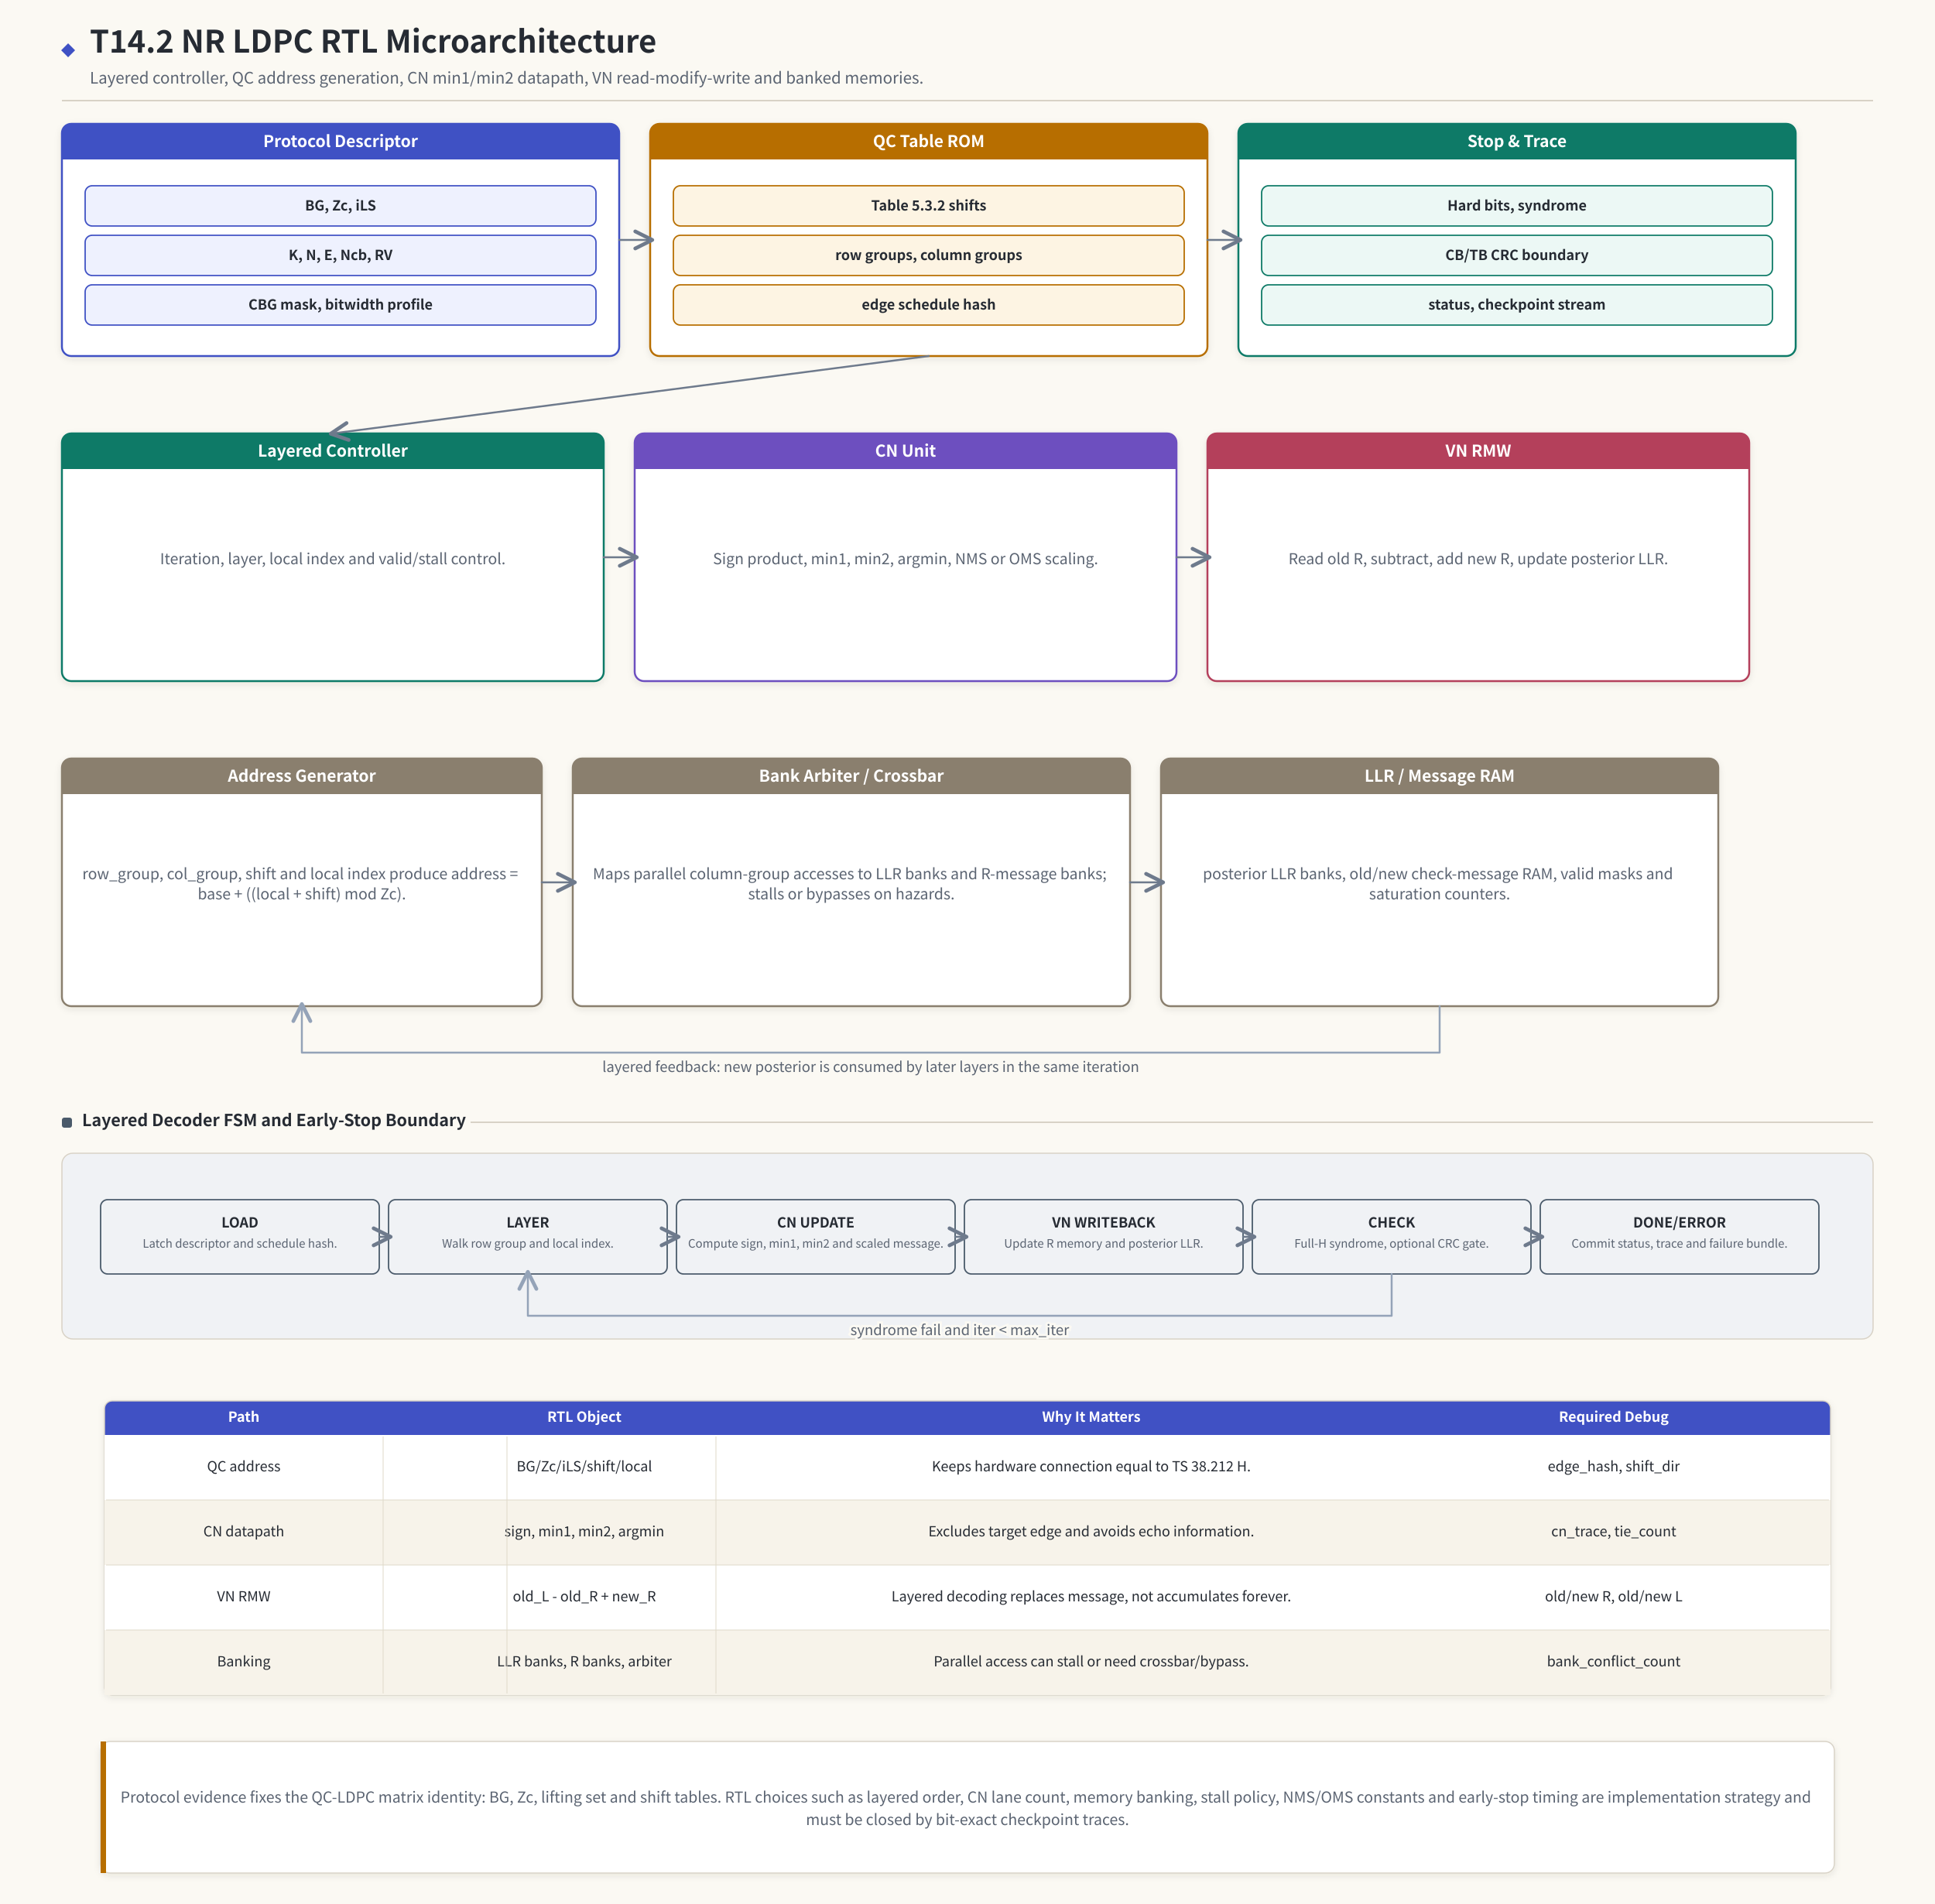
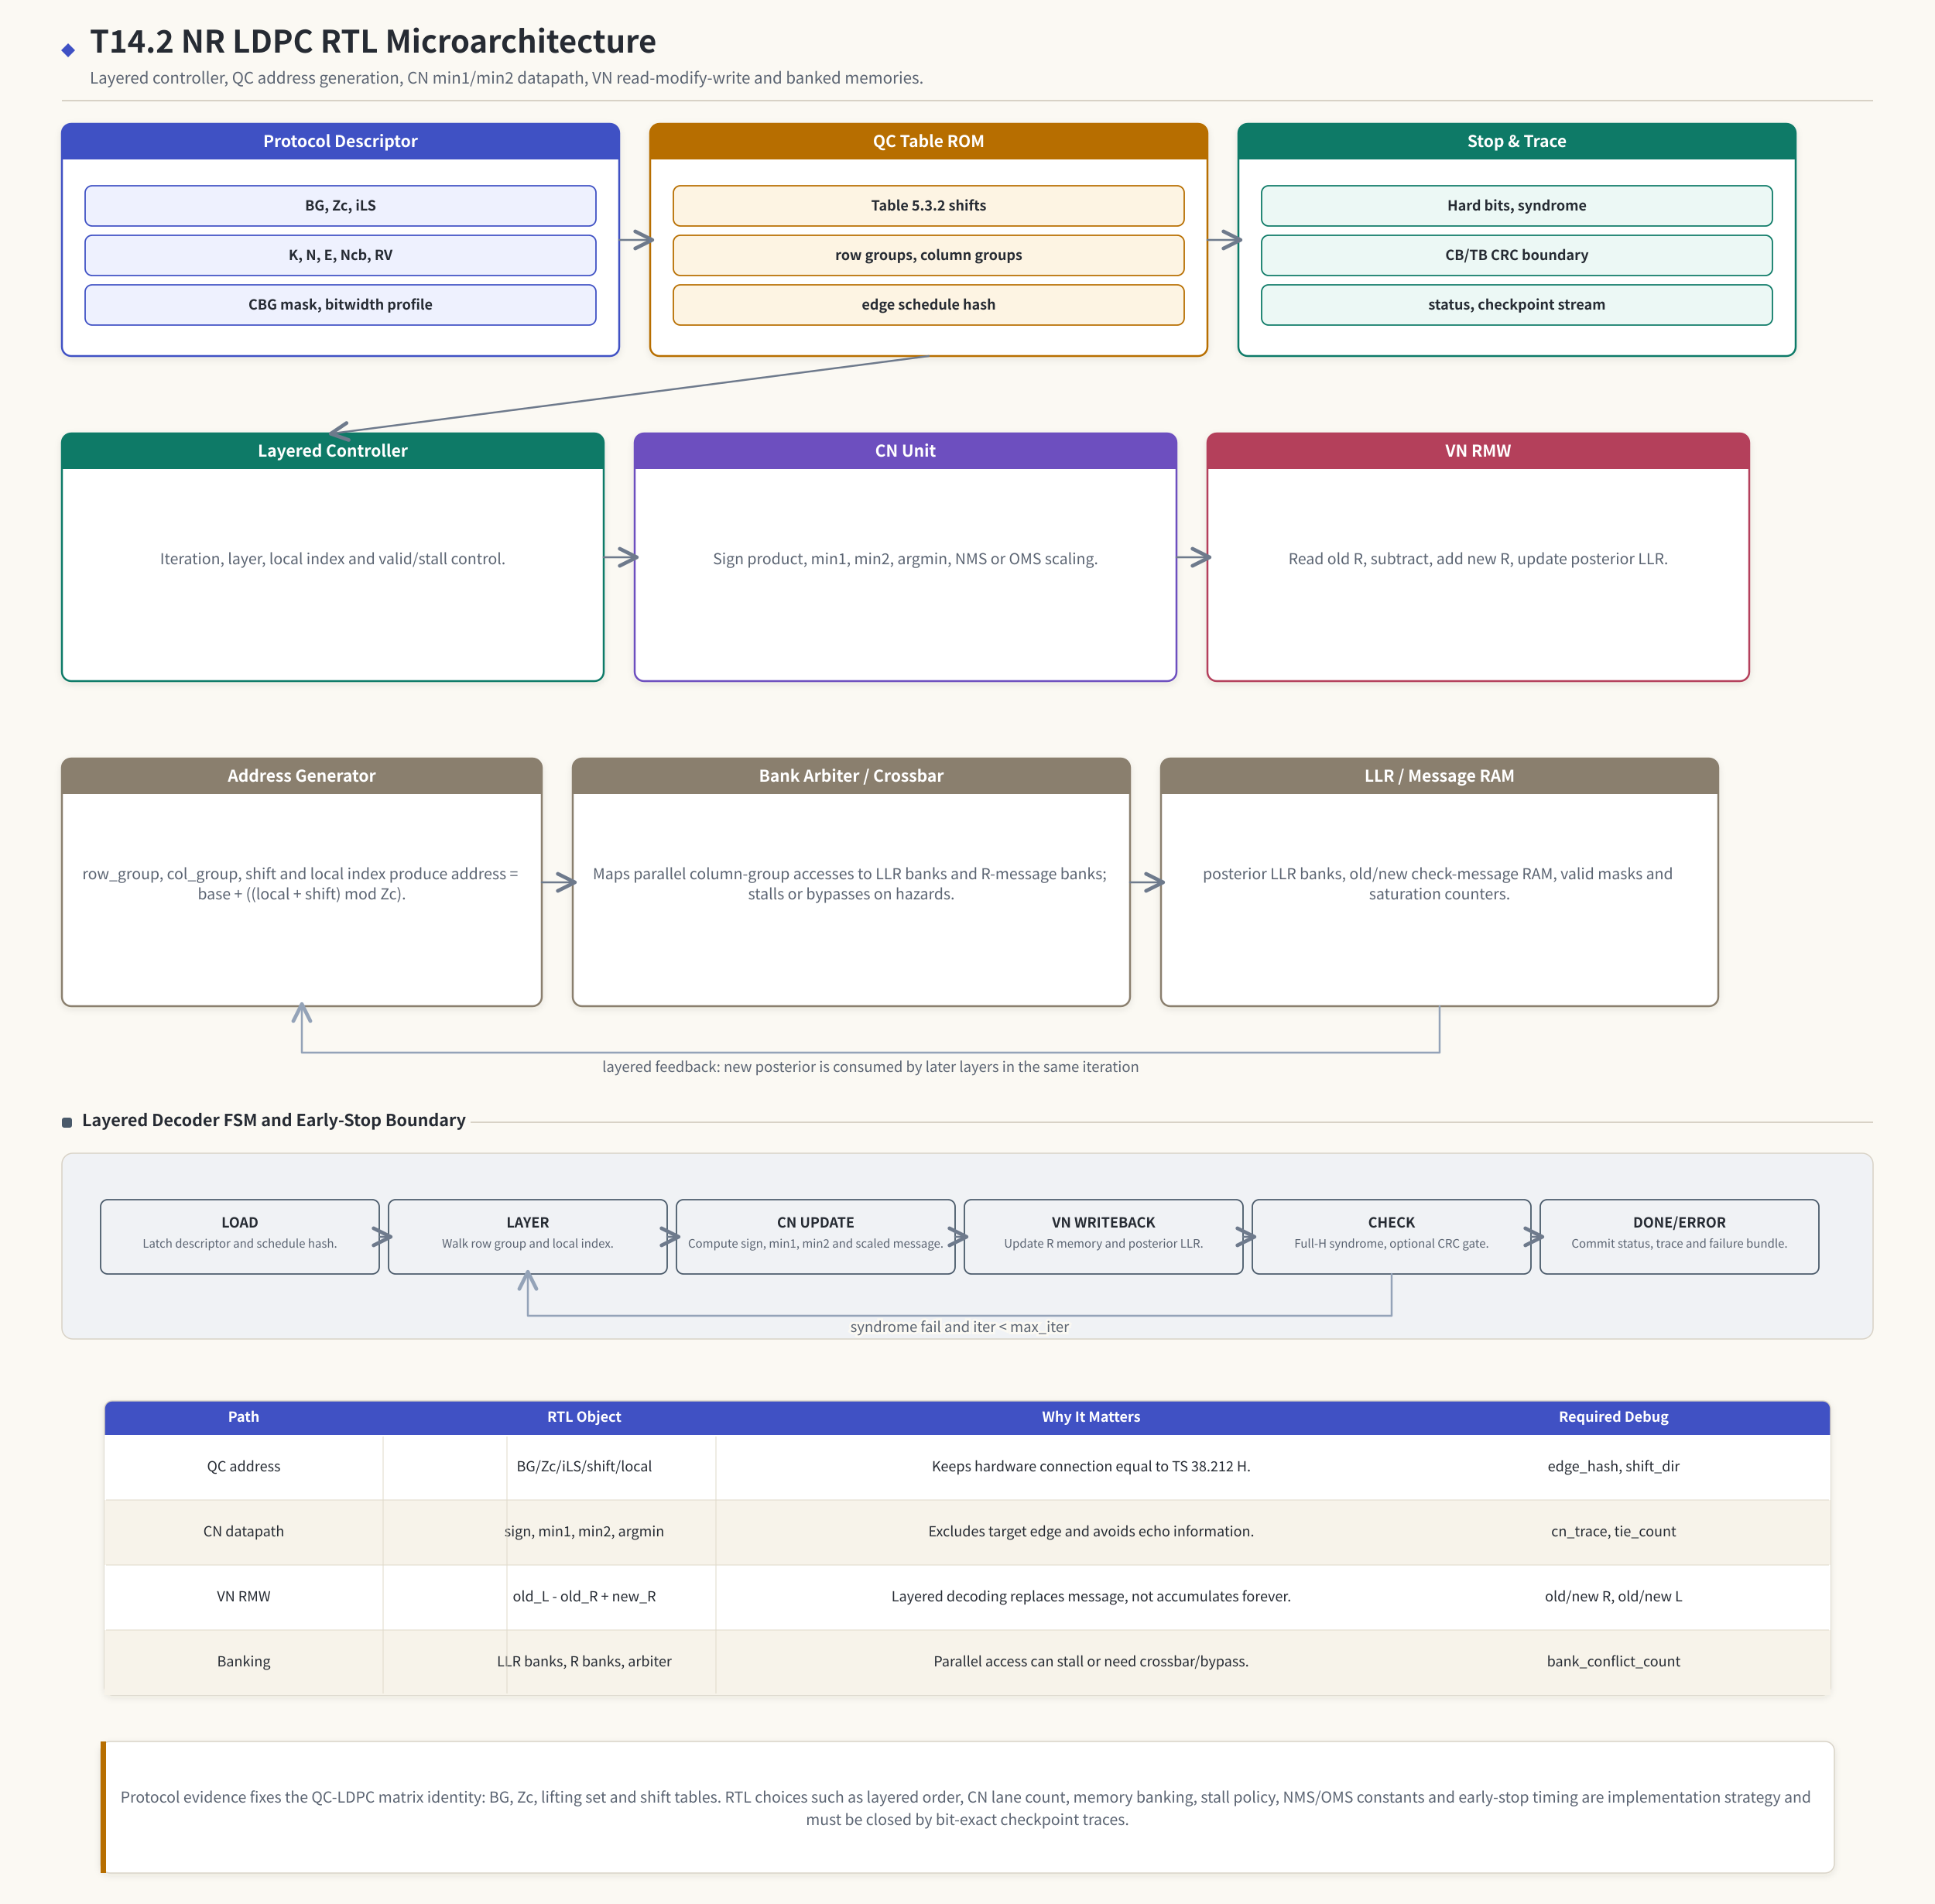
<svg xmlns="http://www.w3.org/2000/svg" width="2500" height="2460" viewBox="0 0 2500 2460" role="img" font-family="'Noto Sans CJK SC','Source Han Sans SC','PingFang SC','Microsoft YaHei',system-ui,sans-serif">
  <defs>
    <filter id="soft" x="-8%" y="-8%" width="120%" height="130%">
      <feDropShadow dx="0" dy="3" stdDeviation="4" flood-color="#4A3B2A" flood-opacity="0.09" />
    </filter>
    <marker id="m6E7A8C" viewBox="0 0 20 20" refX="16" refY="10" markerWidth="11" markerHeight="11" orient="auto-start-reverse">
      <path d="M 2 2 L 18 10 L 2 18" fill="none" stroke="#6E7A8C" stroke-width="3.5" stroke-linecap="round" stroke-linejoin="round" />
    </marker>
    <marker id="m94A3B8" viewBox="0 0 20 20" refX="16" refY="10" markerWidth="11" markerHeight="11" orient="auto-start-reverse">
      <path d="M 2 2 L 18 10 L 2 18" fill="none" stroke="#94A3B8" stroke-width="3.5" stroke-linecap="round" stroke-linejoin="round" />
    </marker>
    <marker id="m6D4FBF" viewBox="0 0 20 20" refX="16" refY="10" markerWidth="11" markerHeight="11" orient="auto-start-reverse">
      <path d="M 2 2 L 18 10 L 2 18" fill="none" stroke="#6D4FBF" stroke-width="3.5" stroke-linecap="round" stroke-linejoin="round" />
    </marker>
    <marker id="m8A6B46" viewBox="0 0 20 20" refX="16" refY="10" markerWidth="11" markerHeight="11" orient="auto-start-reverse">
      <path d="M 2 2 L 18 10 L 2 18" fill="none" stroke="#8A6B46" stroke-width="3.5" stroke-linecap="round" stroke-linejoin="round" />
    </marker>
    <marker id="m3F51C4" viewBox="0 0 20 20" refX="16" refY="10" markerWidth="11" markerHeight="11" orient="auto-start-reverse">
      <path d="M 2 2 L 18 10 L 2 18" fill="none" stroke="#3F51C4" stroke-width="3.5" stroke-linecap="round" stroke-linejoin="round" />
    </marker>
    <marker id="m0E7A67" viewBox="0 0 20 20" refX="16" refY="10" markerWidth="11" markerHeight="11" orient="auto-start-reverse">
      <path d="M 2 2 L 18 10 L 2 18" fill="none" stroke="#0E7A67" stroke-width="3.5" stroke-linecap="round" stroke-linejoin="round" />
    </marker>
    <marker id="mB76E00" viewBox="0 0 20 20" refX="16" refY="10" markerWidth="11" markerHeight="11" orient="auto-start-reverse">
      <path d="M 2 2 L 18 10 L 2 18" fill="none" stroke="#B76E00" stroke-width="3.5" stroke-linecap="round" stroke-linejoin="round" />
    </marker>
    <marker id="mB4405B" viewBox="0 0 20 20" refX="16" refY="10" markerWidth="11" markerHeight="11" orient="auto-start-reverse">
      <path d="M 2 2 L 18 10 L 2 18" fill="none" stroke="#B4405B" stroke-width="3.5" stroke-linecap="round" stroke-linejoin="round" />
    </marker>
    <marker id="m4A5A6A" viewBox="0 0 20 20" refX="16" refY="10" markerWidth="11" markerHeight="11" orient="auto-start-reverse">
      <path d="M 2 2 L 18 10 L 2 18" fill="none" stroke="#4A5A6A" stroke-width="3.5" stroke-linecap="round" stroke-linejoin="round" />
    </marker>
  </defs>
  <rect class="bg" x="0" y="0" width="2500" height="2460" fill="#FBF9F3" />
  <path d="M 88 56 l 9 9 l -9 9 l -9 -9 z" fill="#3F51C4" stroke="none" />
  <text class="title-main" x="116" y="68" font-size="40" font-weight="700" fill="#262B33">T14.2 NR LDPC RTL Microarchitecture</text>
  <text class="subtitle" x="116" y="108" font-size="20.5" fill="#5B6472">Layered controller, QC address generation, CN min1/min2 datapath, VN read-modify-write and banked memories.</text>
  <line x1="80" y1="130" x2="2420" y2="130" stroke="#D8D2C6" stroke-width="2" />
  <g class="card" id="c0">
    <rect class="body" x="80" y="160" width="720" height="300" rx="12" fill="#FFFFFF" stroke="#3F51C4" stroke-width="2.5" filter="url(#soft)" />
    <path d="M 92 160 H 788 Q 800 160 800 172 V 206 H 80 V 172 Q 80 160 92 160 Z" fill="#3F51C4" stroke="none" />
    <text class="title" x="440.0" y="190" text-anchor="middle" font-size="21" font-weight="700" fill="#FFFFFF">Protocol Descriptor</text>
  </g>
  <g class="card" id="k0">
    <rect class="body" x="110" y="240" width="660" height="52" rx="9" fill="#EEF1FE" stroke="#3F51C4" stroke-width="1.8" />
    <text class="title" x="440.0" y="272.0" text-anchor="middle" font-size="18" font-weight="700" fill="#262B33">BG, Zc, iLS</text>
  </g>
  <g class="card" id="k1">
    <rect class="body" x="110" y="304" width="660" height="52" rx="9" fill="#EEF1FE" stroke="#3F51C4" stroke-width="1.8" />
    <text class="title" x="440.0" y="336.0" text-anchor="middle" font-size="18" font-weight="700" fill="#262B33">K, N, E, Ncb, RV</text>
  </g>
  <g class="card" id="k2">
    <rect class="body" x="110" y="368" width="660" height="52" rx="9" fill="#EEF1FE" stroke="#3F51C4" stroke-width="1.8" />
    <text class="title" x="440.0" y="400.0" text-anchor="middle" font-size="18" font-weight="700" fill="#262B33">CBG mask, bitwidth profile</text>
  </g>
  <g class="card" id="c1">
    <rect class="body" x="840" y="160" width="720" height="300" rx="12" fill="#FFFFFF" stroke="#B76E00" stroke-width="2.5" filter="url(#soft)" />
    <path d="M 852 160 H 1548 Q 1560 160 1560 172 V 206 H 840 V 172 Q 840 160 852 160 Z" fill="#B76E00" stroke="none" />
    <text class="title" x="1200.0" y="190" text-anchor="middle" font-size="21" font-weight="700" fill="#FFFFFF">QC Table ROM</text>
  </g>
  <g class="card" id="q0">
    <rect class="body" x="870" y="240" width="660" height="52" rx="9" fill="#FDF4E3" stroke="#B76E00" stroke-width="1.8" />
    <text class="title" x="1200.0" y="272.0" text-anchor="middle" font-size="18" font-weight="700" fill="#262B33">Table 5.3.2 shifts</text>
  </g>
  <g class="card" id="q1">
    <rect class="body" x="870" y="304" width="660" height="52" rx="9" fill="#FDF4E3" stroke="#B76E00" stroke-width="1.8" />
    <text class="title" x="1200.0" y="336.0" text-anchor="middle" font-size="18" font-weight="700" fill="#262B33">row groups, column groups</text>
  </g>
  <g class="card" id="q2">
    <rect class="body" x="870" y="368" width="660" height="52" rx="9" fill="#FDF4E3" stroke="#B76E00" stroke-width="1.8" />
    <text class="title" x="1200.0" y="400.0" text-anchor="middle" font-size="18" font-weight="700" fill="#262B33">edge schedule hash</text>
  </g>
  <g class="card" id="c2">
    <rect class="body" x="1600" y="160" width="720" height="300" rx="12" fill="#FFFFFF" stroke="#0E7A67" stroke-width="2.5" filter="url(#soft)" />
    <path d="M 1612 160 H 2308 Q 2320 160 2320 172 V 206 H 1600 V 172 Q 1600 160 1612 160 Z" fill="#0E7A67" stroke="none" />
    <text class="title" x="1960.0" y="190" text-anchor="middle" font-size="21" font-weight="700" fill="#FFFFFF">Stop &amp; Trace</text>
  </g>
  <g class="card" id="st0">
    <rect class="body" x="1630" y="240" width="660" height="52" rx="9" fill="#ECF8F5" stroke="#0E7A67" stroke-width="1.8" />
    <text class="title" x="1960.0" y="272.0" text-anchor="middle" font-size="18" font-weight="700" fill="#262B33">Hard bits, syndrome</text>
  </g>
  <g class="card" id="st1">
    <rect class="body" x="1630" y="304" width="660" height="52" rx="9" fill="#ECF8F5" stroke="#0E7A67" stroke-width="1.8" />
    <text class="title" x="1960.0" y="336.0" text-anchor="middle" font-size="18" font-weight="700" fill="#262B33">CB/TB CRC boundary</text>
  </g>
  <g class="card" id="st2">
    <rect class="body" x="1630" y="368" width="660" height="52" rx="9" fill="#ECF8F5" stroke="#0E7A67" stroke-width="1.8" />
    <text class="title" x="1960.0" y="400.0" text-anchor="middle" font-size="18" font-weight="700" fill="#262B33">status, checkpoint stream</text>
  </g>
  <path class="link" data-src="c0" data-dst="c1" d="M 800.0 310.0 L 840.0 310.0" fill="none" stroke="#6E7A8C" stroke-width="2.5" stroke-linecap="round" stroke-linejoin="round" marker-end="url(#m6E7A8C)" />
  <path class="link" data-src="c1" data-dst="c2" d="M 1560.0 310.0 L 1600.0 310.0" fill="none" stroke="#6E7A8C" stroke-width="2.5" stroke-linecap="round" stroke-linejoin="round" marker-end="url(#m6E7A8C)" />
  <g class="card" id="d0">
    <rect class="body" x="80" y="560" width="700" height="320" rx="12" fill="#FFFFFF" stroke="#0E7A67" stroke-width="2.5" filter="url(#soft)" />
    <path d="M 92 560 H 768 Q 780 560 780 572 V 606 H 80 V 572 Q 80 560 92 560 Z" fill="#0E7A67" stroke="none" />
    <text class="title" x="430.0" y="590" text-anchor="middle" font-size="21" font-weight="700" fill="#FFFFFF">Layered Controller</text>
    <text class="lines" text-anchor="middle" font-size="19.5" fill="#5B6472">
      <tspan x="430.0" y="729.0">Iteration, layer, local index and valid/stall control.</tspan>
    </text>
  </g>
  <g class="card" id="d1">
    <rect class="body" x="820" y="560" width="700" height="320" rx="12" fill="#FFFFFF" stroke="#6D4FBF" stroke-width="2.5" filter="url(#soft)" />
    <path d="M 832 560 H 1508 Q 1520 560 1520 572 V 606 H 820 V 572 Q 820 560 832 560 Z" fill="#6D4FBF" stroke="none" />
    <text class="title" x="1170.0" y="590" text-anchor="middle" font-size="21" font-weight="700" fill="#FFFFFF">CN Unit</text>
    <text class="lines" text-anchor="middle" font-size="19.5" fill="#5B6472">
      <tspan x="1170.0" y="729.0">Sign product, min1, min2, argmin, NMS or OMS scaling.</tspan>
    </text>
  </g>
  <g class="card" id="d2">
    <rect class="body" x="1560" y="560" width="700" height="320" rx="12" fill="#FFFFFF" stroke="#B4405B" stroke-width="2.5" filter="url(#soft)" />
    <path d="M 1572 560 H 2248 Q 2260 560 2260 572 V 606 H 1560 V 572 Q 1560 560 1572 560 Z" fill="#B4405B" stroke="none" />
    <text class="title" x="1910.0" y="590" text-anchor="middle" font-size="21" font-weight="700" fill="#FFFFFF">VN RMW</text>
    <text class="lines" text-anchor="middle" font-size="19.5" fill="#5B6472">
      <tspan x="1910.0" y="729.0">Read old R, subtract, add new R, update posterior LLR.</tspan>
    </text>
  </g>
  <path class="link" data-src="c1" data-dst="d0" d="M 1200.0 460.0 L 430.0 560.0" fill="none" stroke="#6E7A8C" stroke-width="2.5" stroke-linecap="round" stroke-linejoin="round" marker-end="url(#m6E7A8C)" />
  <path class="link" data-src="d0" data-dst="d1" d="M 780.0 720.0 L 820.0 720.0" fill="none" stroke="#6E7A8C" stroke-width="2.5" stroke-linecap="round" stroke-linejoin="round" marker-end="url(#m6E7A8C)" />
  <path class="link" data-src="d1" data-dst="d2" d="M 1520.0 720.0 L 1560.0 720.0" fill="none" stroke="#6E7A8C" stroke-width="2.5" stroke-linecap="round" stroke-linejoin="round" marker-end="url(#m6E7A8C)" />
  <g class="card" id="m0">
    <rect class="body" x="80" y="980" width="620" height="320" rx="12" fill="#FFFFFF" stroke="#8A7F6E" stroke-width="2.5" filter="url(#soft)" />
    <path d="M 92 980 H 688 Q 700 980 700 992 V 1026 H 80 V 992 Q 80 980 92 980 Z" fill="#8A7F6E" stroke="none" />
    <text class="title" x="390.0" y="1010" text-anchor="middle" font-size="21" font-weight="700" fill="#FFFFFF">Address Generator</text>
    <text class="lines" text-anchor="middle" font-size="19.5" fill="#5B6472">
      <tspan x="390.0" y="1136.0">row_group, col_group, shift and local index produce address =</tspan>
      <tspan x="390.0" y="1162.0">base + ((local + shift) mod Zc).</tspan>
    </text>
  </g>
  <g class="card" id="m1">
    <rect class="body" x="740" y="980" width="720" height="320" rx="12" fill="#FFFFFF" stroke="#8A7F6E" stroke-width="2.5" filter="url(#soft)" />
    <path d="M 752 980 H 1448 Q 1460 980 1460 992 V 1026 H 740 V 992 Q 740 980 752 980 Z" fill="#8A7F6E" stroke="none" />
    <text class="title" x="1100.0" y="1010" text-anchor="middle" font-size="21" font-weight="700" fill="#FFFFFF">Bank Arbiter / Crossbar</text>
    <text class="lines" text-anchor="middle" font-size="19.5" fill="#5B6472">
      <tspan x="1100.0" y="1136.0">Maps parallel column-group accesses to LLR banks and R-message banks;</tspan>
      <tspan x="1100.0" y="1162.0">stalls or bypasses on hazards.</tspan>
    </text>
  </g>
  <g class="card" id="m2">
    <rect class="body" x="1500" y="980" width="720" height="320" rx="12" fill="#FFFFFF" stroke="#8A7F6E" stroke-width="2.5" filter="url(#soft)" />
    <path d="M 1512 980 H 2208 Q 2220 980 2220 992 V 1026 H 1500 V 992 Q 1500 980 1512 980 Z" fill="#8A7F6E" stroke="none" />
    <text class="title" x="1860.0" y="1010" text-anchor="middle" font-size="21" font-weight="700" fill="#FFFFFF">LLR / Message RAM</text>
    <text class="lines" text-anchor="middle" font-size="19.5" fill="#5B6472">
      <tspan x="1860.0" y="1136.0">posterior LLR banks, old/new check-message RAM, valid masks and</tspan>
      <tspan x="1860.0" y="1162.0">saturation counters.</tspan>
    </text>
  </g>
  <path class="link" data-src="m0" data-dst="m1" d="M 700.0 1140.0 L 740.0 1140.0" fill="none" stroke="#6E7A8C" stroke-width="2.5" stroke-linecap="round" stroke-linejoin="round" marker-end="url(#m6E7A8C)" />
  <path class="link" data-src="m1" data-dst="m2" d="M 1460.0 1140.0 L 1500.0 1140.0" fill="none" stroke="#6E7A8C" stroke-width="2.5" stroke-linecap="round" stroke-linejoin="round" marker-end="url(#m6E7A8C)" />
  <path class="link detour" data-src="m2" data-dst="m0" data-note="layered feedback：同一次迭代内后续 layer 消费新 posterior（下方绕行，不穿 Bank Arbiter）" d="M 1860.0 1300.0 L 1860.0 1360.0 L 390.0 1360.0 L 390.0 1300.0" fill="none" stroke="#94A3B8" stroke-width="2.5" stroke-linecap="round" stroke-linejoin="round" marker-end="url(#m94A3B8)" />
  <text class="note" x="1125.0" y="1385.0" text-anchor="middle" font-size="18.5" fill="#5B6472" stroke="#FBF9F3" stroke-width="6" paint-order="stroke">layered feedback: new posterior is consumed by later layers in the same iteration</text>
  <g class="bar" id="bar2">
    <rect class="body" x="80" y="1430" width="2340" height="44" fill="none" stroke="none" />
    <rect class="mark" x="80" y="1444" width="13" height="13" rx="3" fill="#4A5A6A" stroke="none" />
    <text class="title" x="106" y="1455" font-size="21.5" font-weight="700" fill="#262B33">Layered Decoder FSM and Early-Stop Boundary</text>
    <line x1="608" y1="1450" x2="2420" y2="1450" stroke="#D8D2C6" stroke-width="2" />
  </g>
  <g class="panel" id="lane1">
    <rect class="panel" x="80" y="1490" width="2340" height="240" rx="14" fill="#F0F2F5" stroke="#D8D2C6" stroke-width="1.5" />
  </g>
  <g class="card" id="f0">
    <rect class="body" x="130" y="1550" width="360" height="96" rx="9" fill="#F0F2F5" stroke="#4A5A6A" stroke-width="1.8" />
    <text class="title" x="310.0" y="1586.0" text-anchor="middle" font-size="18" font-weight="700" fill="#262B33">LOAD</text>
    <text class="lines" text-anchor="middle" font-size="15" fill="#5B6472">
      <tspan x="310.0" y="1612.0">Latch descriptor and schedule hash.</tspan>
    </text>
  </g>
  <g class="card" id="f1">
    <rect class="body" x="502" y="1550" width="360" height="96" rx="9" fill="#F0F2F5" stroke="#4A5A6A" stroke-width="1.8" />
    <text class="title" x="682.0" y="1586.0" text-anchor="middle" font-size="18" font-weight="700" fill="#262B33">LAYER</text>
    <text class="lines" text-anchor="middle" font-size="15" fill="#5B6472">
      <tspan x="682.0" y="1612.0">Walk row group and local index.</tspan>
    </text>
  </g>
  <g class="card" id="f2">
    <rect class="body" x="874" y="1550" width="360" height="96" rx="9" fill="#F0F2F5" stroke="#4A5A6A" stroke-width="1.8" />
    <text class="title" x="1054.0" y="1586.0" text-anchor="middle" font-size="18" font-weight="700" fill="#262B33">CN UPDATE</text>
    <text class="lines" text-anchor="middle" font-size="15" fill="#5B6472">
      <tspan x="1054.0" y="1612.0">Compute sign, min1, min2 and scaled message.</tspan>
    </text>
  </g>
  <g class="card" id="f3">
    <rect class="body" x="1246" y="1550" width="360" height="96" rx="9" fill="#F0F2F5" stroke="#4A5A6A" stroke-width="1.8" />
    <text class="title" x="1426.0" y="1586.0" text-anchor="middle" font-size="18" font-weight="700" fill="#262B33">VN WRITEBACK</text>
    <text class="lines" text-anchor="middle" font-size="15" fill="#5B6472">
      <tspan x="1426.0" y="1612.0">Update R memory and posterior LLR.</tspan>
    </text>
  </g>
  <g class="card" id="f4">
    <rect class="body" x="1618" y="1550" width="360" height="96" rx="9" fill="#F0F2F5" stroke="#4A5A6A" stroke-width="1.8" />
    <text class="title" x="1798.0" y="1586.0" text-anchor="middle" font-size="18" font-weight="700" fill="#262B33">CHECK</text>
    <text class="lines" text-anchor="middle" font-size="15" fill="#5B6472">
      <tspan x="1798.0" y="1612.0">Full-H syndrome, optional CRC gate.</tspan>
    </text>
  </g>
  <g class="card" id="f5">
    <rect class="body" x="1990" y="1550" width="360" height="96" rx="9" fill="#F0F2F5" stroke="#4A5A6A" stroke-width="1.8" />
    <text class="title" x="2170.0" y="1586.0" text-anchor="middle" font-size="18" font-weight="700" fill="#262B33">DONE/ERROR</text>
    <text class="lines" text-anchor="middle" font-size="15" fill="#5B6472">
      <tspan x="2170.0" y="1612.0">Commit status, trace and failure bundle.</tspan>
    </text>
  </g>
  <path class="link" data-src="f0" data-dst="f1" d="M 490.0 1598.0 L 502.0 1598.0" fill="none" stroke="#6E7A8C" stroke-width="2.5" stroke-linecap="round" stroke-linejoin="round" marker-end="url(#m6E7A8C)" />
  <path class="link" data-src="f1" data-dst="f2" d="M 862.0 1598.0 L 874.0 1598.0" fill="none" stroke="#6E7A8C" stroke-width="2.5" stroke-linecap="round" stroke-linejoin="round" marker-end="url(#m6E7A8C)" />
  <path class="link" data-src="f2" data-dst="f3" d="M 1234.0 1598.0 L 1246.0 1598.0" fill="none" stroke="#6E7A8C" stroke-width="2.5" stroke-linecap="round" stroke-linejoin="round" marker-end="url(#m6E7A8C)" />
  <path class="link" data-src="f3" data-dst="f4" d="M 1606.0 1598.0 L 1618.0 1598.0" fill="none" stroke="#6E7A8C" stroke-width="2.5" stroke-linecap="round" stroke-linejoin="round" marker-end="url(#m6E7A8C)" />
  <path class="link" data-src="f4" data-dst="f5" d="M 1978.0 1598.0 L 1990.0 1598.0" fill="none" stroke="#6E7A8C" stroke-width="2.5" stroke-linecap="round" stroke-linejoin="round" marker-end="url(#m6E7A8C)" />
  <path class="link detour" data-src="f4" data-dst="f1" data-note="syndrome fail and iter &lt; max_iter（回环沿泳道下方绕行，不穿 CN UPDATE / VN WRITEBACK / DONE-ERROR）" d="M 1798.0 1646.0 L 1798.0 1700.0 L 682.0 1700.0 L 682.0 1646.0" fill="none" stroke="#94A3B8" stroke-width="2.5" stroke-linecap="round" stroke-linejoin="round" marker-end="url(#m94A3B8)" />
-   <text class="note" x="1240.0" y="1725.0" text-anchor="middle" font-size="18.5" fill="#5B6472" stroke="#FBF9F3" stroke-width="6" paint-order="stroke">syndrome fail and iter &lt; max_iter</text>
+   <text class="note" x="1240.0" y="1721.0" text-anchor="middle" font-size="18.5" fill="#5B6472" stroke="#FBF9F3" stroke-width="6" paint-order="stroke">syndrome fail and iter &lt; max_iter</text>
  <g class="tbl" id="t1">
    <rect class="tblouter" x="135" y="1810" width="2230" height="380" rx="10" fill="#3F51C4" stroke="#D8D2C6" stroke-width="1.5" filter="url(#soft)" />
    <g class="cellg" id="t1_0_0" data-tbl="t1">
      <rect class="cell" x="135" y="1810" width="360" height="44" fill="none" stroke="none" />
      <text class="tcell" text-anchor="middle" font-size="18" font-weight="700" fill="#FFFFFF">
        <tspan x="315.0" y="1837.0">Path</tspan>
      </text>
    </g>
    <g class="cellg" id="t1_0_1" data-tbl="t1">
      <rect class="cell" x="495" y="1810" width="520" height="44" fill="none" stroke="none" />
      <text class="tcell" text-anchor="middle" font-size="18" font-weight="700" fill="#FFFFFF">
        <tspan x="755.0" y="1837.0">RTL Object</tspan>
      </text>
    </g>
    <g class="cellg" id="t1_0_2" data-tbl="t1">
      <rect class="cell" x="1015" y="1810" width="790" height="44" fill="none" stroke="none" />
      <text class="tcell" text-anchor="middle" font-size="18" font-weight="700" fill="#FFFFFF">
        <tspan x="1410.0" y="1837.0">Why It Matters</tspan>
      </text>
    </g>
    <g class="cellg" id="t1_0_3" data-tbl="t1">
      <rect class="cell" x="1805" y="1810" width="560" height="44" fill="none" stroke="none" />
      <text class="tcell" text-anchor="middle" font-size="18" font-weight="700" fill="#FFFFFF">
        <tspan x="2085.0" y="1837.0">Required Debug</tspan>
      </text>
    </g>
    <g class="cellg" id="t1_1_0" data-tbl="t1">
      <rect class="cell" x="135" y="1854" width="360" height="84" fill="#FFFFFF" stroke="none" />
      <text class="tcell" text-anchor="middle" font-size="18" font-weight="400" fill="#262B33">
        <tspan x="315.0" y="1901.0">QC address</tspan>
      </text>
    </g>
    <g class="cellg" id="t1_1_1" data-tbl="t1">
      <rect class="cell" x="495" y="1854" width="520" height="84" fill="#FFFFFF" stroke="none" />
      <text class="tcell" text-anchor="middle" font-size="18" font-weight="400" fill="#262B33">
        <tspan x="755.0" y="1901.0">BG/Zc/iLS/shift/local</tspan>
      </text>
    </g>
    <g class="cellg" id="t1_1_2" data-tbl="t1">
      <rect class="cell" x="1015" y="1854" width="790" height="84" fill="#FFFFFF" stroke="none" />
      <text class="tcell" text-anchor="middle" font-size="18" font-weight="400" fill="#262B33">
        <tspan x="1410.0" y="1901.0">Keeps hardware connection equal to TS 38.212 H.</tspan>
      </text>
    </g>
    <g class="cellg" id="t1_1_3" data-tbl="t1">
      <rect class="cell" x="1805" y="1854" width="560" height="84" fill="#FFFFFF" stroke="none" />
      <text class="tcell" text-anchor="middle" font-size="18" font-weight="400" fill="#262B33">
        <tspan x="2085.0" y="1901.0">edge_hash, shift_dir</tspan>
      </text>
    </g>
    <g class="cellg" id="t1_2_0" data-tbl="t1">
      <rect class="cell" x="135" y="1938" width="360" height="84" fill="#F7F3EA" stroke="none" />
      <text class="tcell" text-anchor="middle" font-size="18" font-weight="400" fill="#262B33">
        <tspan x="315.0" y="1985.0">CN datapath</tspan>
      </text>
    </g>
    <g class="cellg" id="t1_2_1" data-tbl="t1">
      <rect class="cell" x="495" y="1938" width="520" height="84" fill="#F7F3EA" stroke="none" />
      <text class="tcell" text-anchor="middle" font-size="18" font-weight="400" fill="#262B33">
        <tspan x="755.0" y="1985.0">sign, min1, min2, argmin</tspan>
      </text>
    </g>
    <g class="cellg" id="t1_2_2" data-tbl="t1">
      <rect class="cell" x="1015" y="1938" width="790" height="84" fill="#F7F3EA" stroke="none" />
      <text class="tcell" text-anchor="middle" font-size="18" font-weight="400" fill="#262B33">
        <tspan x="1410.0" y="1985.0">Excludes target edge and avoids echo information.</tspan>
      </text>
    </g>
    <g class="cellg" id="t1_2_3" data-tbl="t1">
      <rect class="cell" x="1805" y="1938" width="560" height="84" fill="#F7F3EA" stroke="none" />
      <text class="tcell" text-anchor="middle" font-size="18" font-weight="400" fill="#262B33">
        <tspan x="2085.0" y="1985.0">cn_trace, tie_count</tspan>
      </text>
    </g>
    <g class="cellg" id="t1_3_0" data-tbl="t1">
      <rect class="cell" x="135" y="2022" width="360" height="84" fill="#FFFFFF" stroke="none" />
      <text class="tcell" text-anchor="middle" font-size="18" font-weight="400" fill="#262B33">
        <tspan x="315.0" y="2069.0">VN RMW</tspan>
      </text>
    </g>
    <g class="cellg" id="t1_3_1" data-tbl="t1">
      <rect class="cell" x="495" y="2022" width="520" height="84" fill="#FFFFFF" stroke="none" />
      <text class="tcell" text-anchor="middle" font-size="18" font-weight="400" fill="#262B33">
        <tspan x="755.0" y="2069.0">old_L - old_R + new_R</tspan>
      </text>
    </g>
    <g class="cellg" id="t1_3_2" data-tbl="t1">
      <rect class="cell" x="1015" y="2022" width="790" height="84" fill="#FFFFFF" stroke="none" />
      <text class="tcell" text-anchor="middle" font-size="18" font-weight="400" fill="#262B33">
        <tspan x="1410.0" y="2069.0">Layered decoding replaces message, not accumulates forever.</tspan>
      </text>
    </g>
    <g class="cellg" id="t1_3_3" data-tbl="t1">
      <rect class="cell" x="1805" y="2022" width="560" height="84" fill="#FFFFFF" stroke="none" />
      <text class="tcell" text-anchor="middle" font-size="18" font-weight="400" fill="#262B33">
        <tspan x="2085.0" y="2069.0">old/new R, old/new L</tspan>
      </text>
    </g>
    <g class="cellg" id="t1_4_0" data-tbl="t1">
      <rect class="cell" x="135" y="2106" width="360" height="84" fill="#F7F3EA" stroke="none" />
      <text class="tcell" text-anchor="middle" font-size="18" font-weight="400" fill="#262B33">
        <tspan x="315.0" y="2153.0">Banking</tspan>
      </text>
    </g>
    <g class="cellg" id="t1_4_1" data-tbl="t1">
      <rect class="cell" x="495" y="2106" width="520" height="84" fill="#F7F3EA" stroke="none" />
      <text class="tcell" text-anchor="middle" font-size="18" font-weight="400" fill="#262B33">
        <tspan x="755.0" y="2153.0">LLR banks, R banks, arbiter</tspan>
      </text>
    </g>
    <g class="cellg" id="t1_4_2" data-tbl="t1">
      <rect class="cell" x="1015" y="2106" width="790" height="84" fill="#F7F3EA" stroke="none" />
      <text class="tcell" text-anchor="middle" font-size="18" font-weight="400" fill="#262B33">
        <tspan x="1410.0" y="2153.0">Parallel access can stall or need crossbar/bypass.</tspan>
      </text>
    </g>
    <g class="cellg" id="t1_4_3" data-tbl="t1">
      <rect class="cell" x="1805" y="2106" width="560" height="84" fill="#F7F3EA" stroke="none" />
      <text class="tcell" text-anchor="middle" font-size="18" font-weight="400" fill="#262B33">
        <tspan x="2085.0" y="2153.0">bank_conflict_count</tspan>
      </text>
    </g>
    <line x1="137" y1="1938" x2="2363" y2="1938" stroke="#E0DACA" stroke-width="1" />
    <line x1="137" y1="2022" x2="2363" y2="2022" stroke="#E0DACA" stroke-width="1" />
    <line x1="137" y1="2106" x2="2363" y2="2106" stroke="#E0DACA" stroke-width="1" />
    <line x1="495" y1="1856" x2="495" y2="2188" stroke="#E0DACA" stroke-width="1" />
    <line x1="655" y1="1856" x2="655" y2="2188" stroke="#E0DACA" stroke-width="1" />
    <line x1="925" y1="1856" x2="925" y2="2188" stroke="#E0DACA" stroke-width="1" />
  </g>
  <g class="foot" id="foot">
    <rect class="body" x="130" y="2250" width="2240" height="170" rx="12" fill="#FFFFFF" stroke="#D8D2C6" stroke-width="1.5" filter="url(#soft)" />
    <rect class="footbar" x="130" y="2250" width="7" height="170" fill="#B76E00" stroke="none" />
    <text class="lines" text-anchor="middle" font-size="19.5" fill="#5B6472">
      <tspan x="1250.0" y="2329.0">Protocol evidence fixes the QC-LDPC matrix identity: BG, Zc, lifting set and shift tables. RTL choices such as layered order, CN lane count, memory banking, stall policy, NMS/OMS constants and early-stop timing are implementation strategy and</tspan>
      <tspan x="1250.0" y="2358.0">must be closed by bit-exact checkpoint traces.</tspan>
    </text>
  </g>
</svg>
